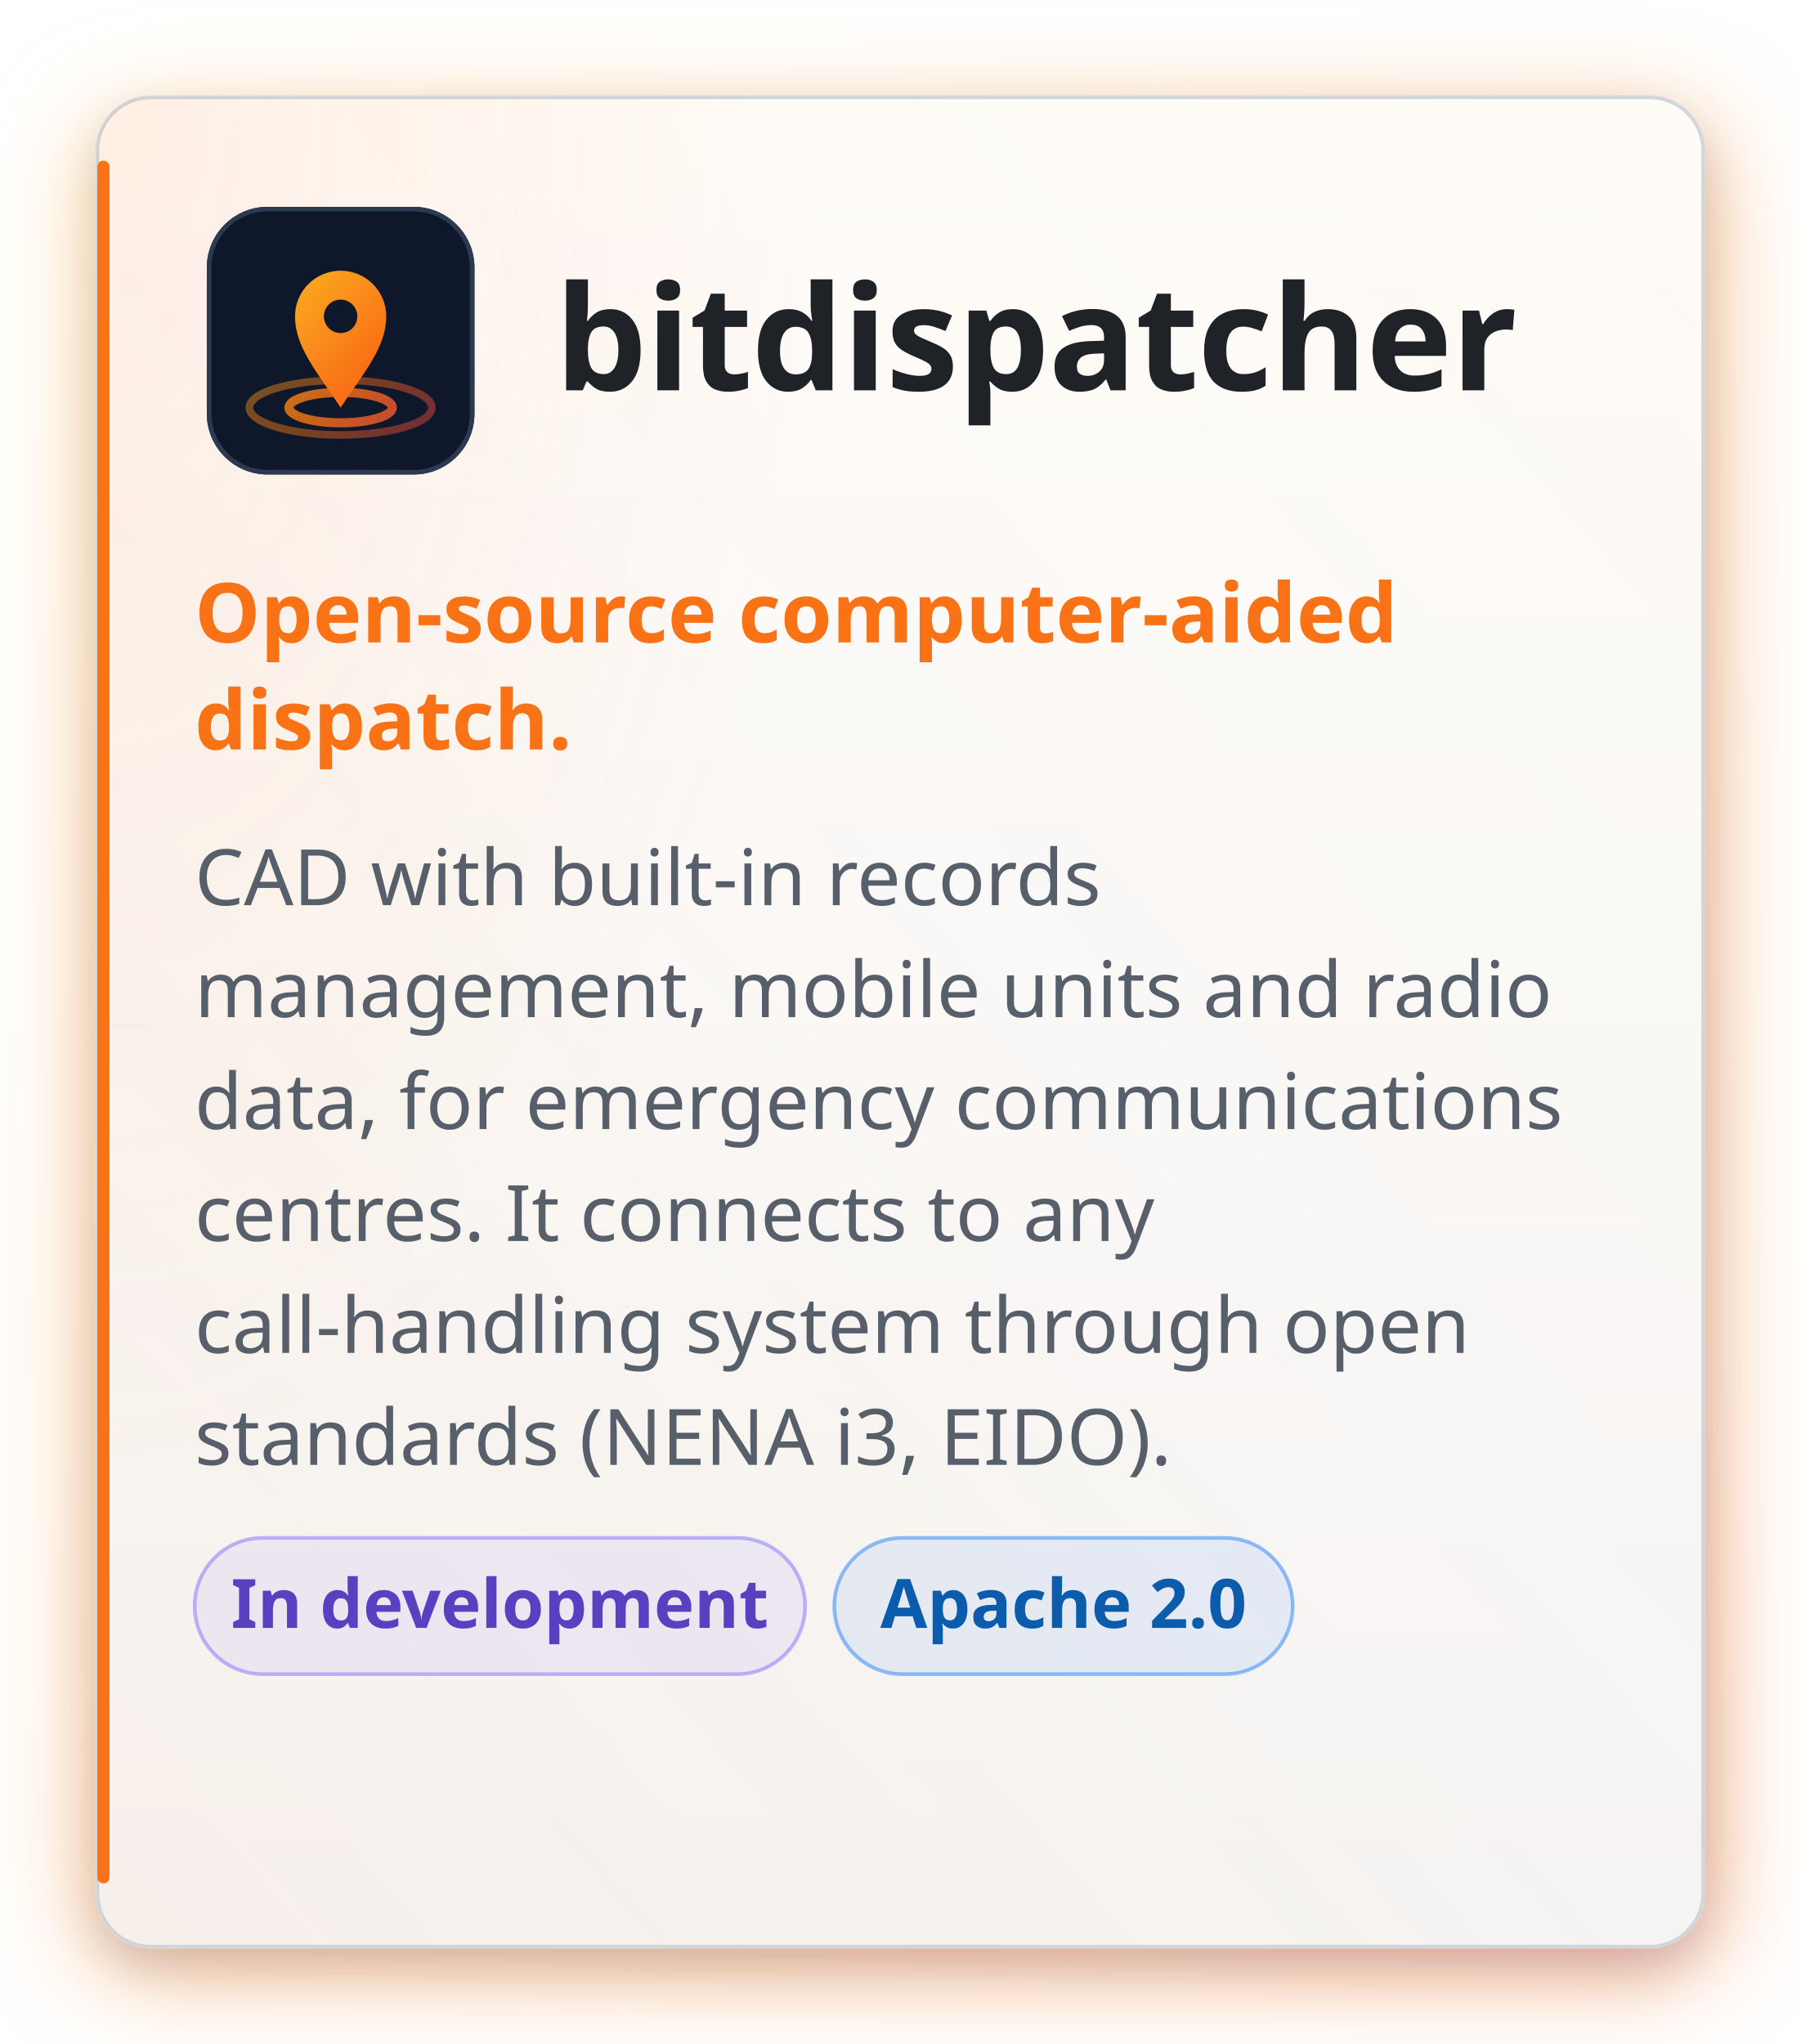
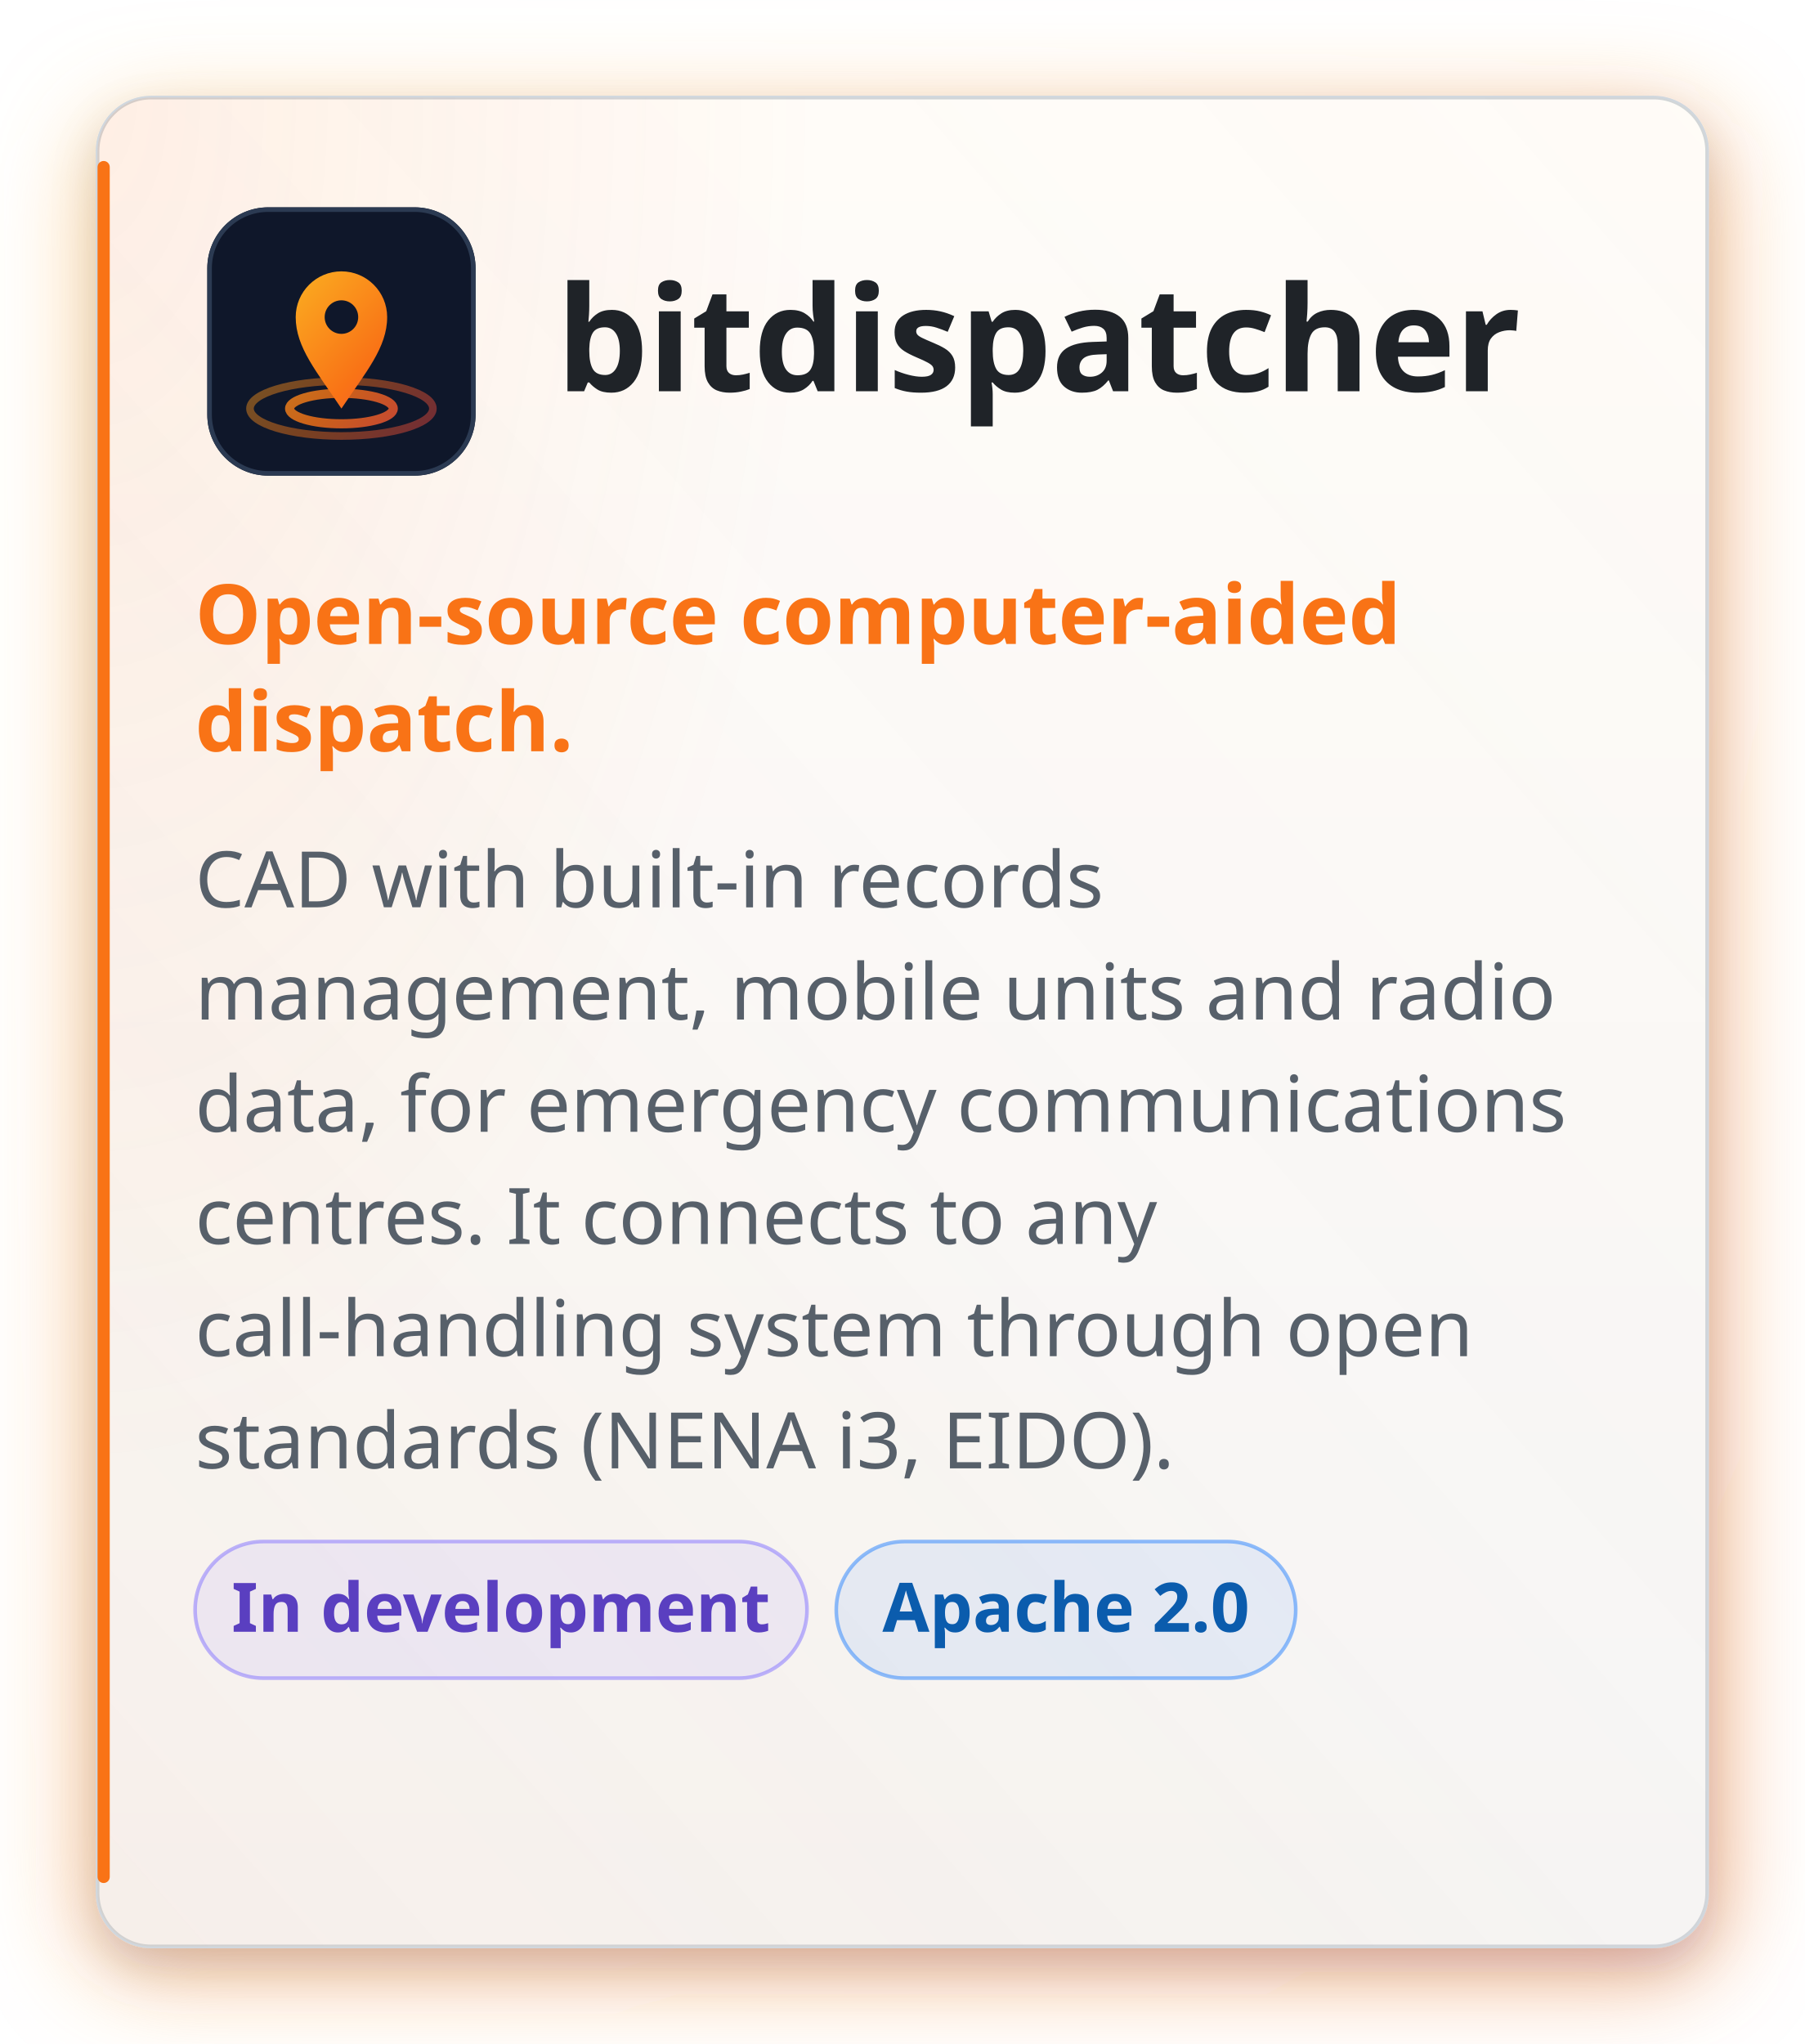
- <svg xmlns="http://www.w3.org/2000/svg" viewBox="0 0 740 840" width="740" height="840" role="img" aria-label="bitdispatcher: Open-source computer-aided dispatch.">
+ <svg xmlns="http://www.w3.org/2000/svg" viewBox="0 0 740 838" width="740" height="838" role="img" aria-label="bitdispatcher: Open-source computer-aided dispatch.">
  <style>.glow{opacity:0.5}.warm{opacity:0.7}</style>
  <defs>
    <linearGradient id="cardfill" x1="0" y1="0" x2="0" y2="1">
      <stop offset="0" stop-color="#ffffff" />
      <stop offset="1" stop-color="#f6f8fa" />
    </linearGradient>
    <radialGradient id="accentglow" cx="0" cy="0" r="0.75" gradientTransform="scale(0.6 1)">
      <stop offset="0" stop-color="#f97316" stop-opacity="0.09" />
      <stop offset="1" stop-color="#f97316" stop-opacity="0" />
    </radialGradient>
    <linearGradient id="glowfill" x1="0" y1="0" x2="1" y2="1">
      <stop offset="0" stop-color="#ffb347" />
      <stop offset="0.5" stop-color="#f58220" />
      <stop offset="1" stop-color="#ea580c" />
    </linearGradient>
    <linearGradient id="warmfill" x1="0" y1="1" x2="1" y2="0">
      <stop offset="0" stop-color="#f58220" stop-opacity="0.1" />
      <stop offset="0.55" stop-color="#f58220" stop-opacity="0.04" />
      <stop offset="1" stop-color="#ffb347" stop-opacity="0.06" />
    </linearGradient>
    <filter id="soft" x="-15%" y="-15%" width="130%" height="135%">
      <feGaussianBlur stdDeviation="20" />
    </filter>
    <filter id="lift" x="-5%" y="-8%" width="110%" height="125%">
      <feDropShadow dx="0" dy="8" stdDeviation="9" flood-color="#1f2328" flood-opacity="0.14" />
    </filter>
  </defs>
  <g font-family="-apple-system, 'Segoe UI', 'Noto Sans', Helvetica, Arial, sans-serif">
-     <rect class="glow" x="36" y="48" width="668" height="762" rx="26" fill="url(#glowfill)" filter="url(#soft)" />
-     <rect x="40" y="40" width="660" height="760" rx="22" fill="url(#cardfill)" stroke="#d0d7de" stroke-width="1.5" filter="url(#lift)" />
-     <rect x="40" y="40" width="660" height="760" rx="22" fill="url(#accentglow)" />
-     <rect class="warm" x="40" y="40" width="660" height="760" rx="22" fill="url(#warmfill)" />
-     <rect x="40" y="66" width="5" height="708" rx="2.5" fill="#f97316" />
+     <rect class="glow" x="36" y="48" width="668" height="760" rx="26" fill="url(#glowfill)" filter="url(#soft)" />
+     <rect x="40" y="40" width="660" height="758" rx="22" fill="url(#cardfill)" stroke="#d0d7de" stroke-width="1.5" filter="url(#lift)" />
+     <rect x="40" y="40" width="660" height="758" rx="22" fill="url(#accentglow)" />
+     <rect class="warm" x="40" y="40" width="660" height="758" rx="22" fill="url(#warmfill)" />
+     <rect x="40" y="66" width="5" height="706" rx="2.5" fill="#f97316" />
    <svg x="80" y="80" width="120" height="120" viewBox="0 0 96 96">
      <rect x="4" y="4" width="88" height="88" rx="20" fill="#0f172a" />
      <rect x="4.75" y="4.75" width="86.5" height="86.5" rx="19.25" fill="none" stroke="#2b3a52" stroke-width="1.5" />
      <defs>
        <linearGradient id="bdg" gradientUnits="userSpaceOnUse" x1="18" y1="25" x2="78" y2="79">
          <stop offset="0" stop-color="#fbbf24" />
          <stop offset=".6" stop-color="#f97316" />
          <stop offset="1" stop-color="#ef4444" />
        </linearGradient>
      </defs>
      <g fill="none" stroke="url(#bdg)" stroke-linecap="round">
        <ellipse cx="48" cy="70" rx="30" ry="9" stroke-width="2.5" stroke-opacity="0.45" />
        <ellipse cx="48" cy="70" rx="17" ry="5" stroke-width="3" stroke-opacity="0.8" />
      </g>
      <path d="M48 70 C40 58 33 50 33 40 a15 15 0 0 1 30 0 C63 50 56 58 48 70 Z" fill="url(#bdg)" />
      <circle cx="48" cy="40" r="5.5" fill="#0f172a" />
    </svg>
    <text x="228" y="160.4" font-size="60" font-weight="800" fill="#1f2328" letter-spacing="-0.5">bitdispatcher</text>
    <text x="80" y="264.0" font-size="34" font-weight="600" fill="#f97316">Open-source computer-aided</text>
    <text x="80" y="308.0" font-size="34" font-weight="600" fill="#f97316">dispatch.</text>
    <text x="80" y="372.0" font-size="32" fill="#57606a">CAD with built-in records</text>
    <text x="80" y="418.0" font-size="32" fill="#57606a">management, mobile units and radio</text>
    <text x="80" y="464.0" font-size="32" fill="#57606a">data, for emergency communications</text>
    <text x="80" y="510.0" font-size="32" fill="#57606a">centres. It connects to any</text>
    <text x="80" y="556.0" font-size="32" fill="#57606a">call-handling system through open</text>
    <text x="80" y="602.0" font-size="32" fill="#57606a">standards (NENA i3, EIDO).</text>
    <rect x="80.0" y="632" width="250.9" height="56" rx="28.0" fill="#8b7bff" fill-opacity="0.1" stroke="#8b7bff" stroke-opacity="0.55" stroke-width="1.5" />
    <text x="205.4" y="669.0" font-size="28" font-weight="600" fill="#5a3fc0" text-anchor="middle">In development</text>
    <rect x="342.9" y="632" width="188.4" height="56" rx="28.0" fill="#388bfd" fill-opacity="0.1" stroke="#388bfd" stroke-opacity="0.55" stroke-width="1.5" />
    <text x="437.1" y="669.0" font-size="28" font-weight="600" fill="#0b5cad" text-anchor="middle">Apache 2.0</text>
  </g>
</svg>
